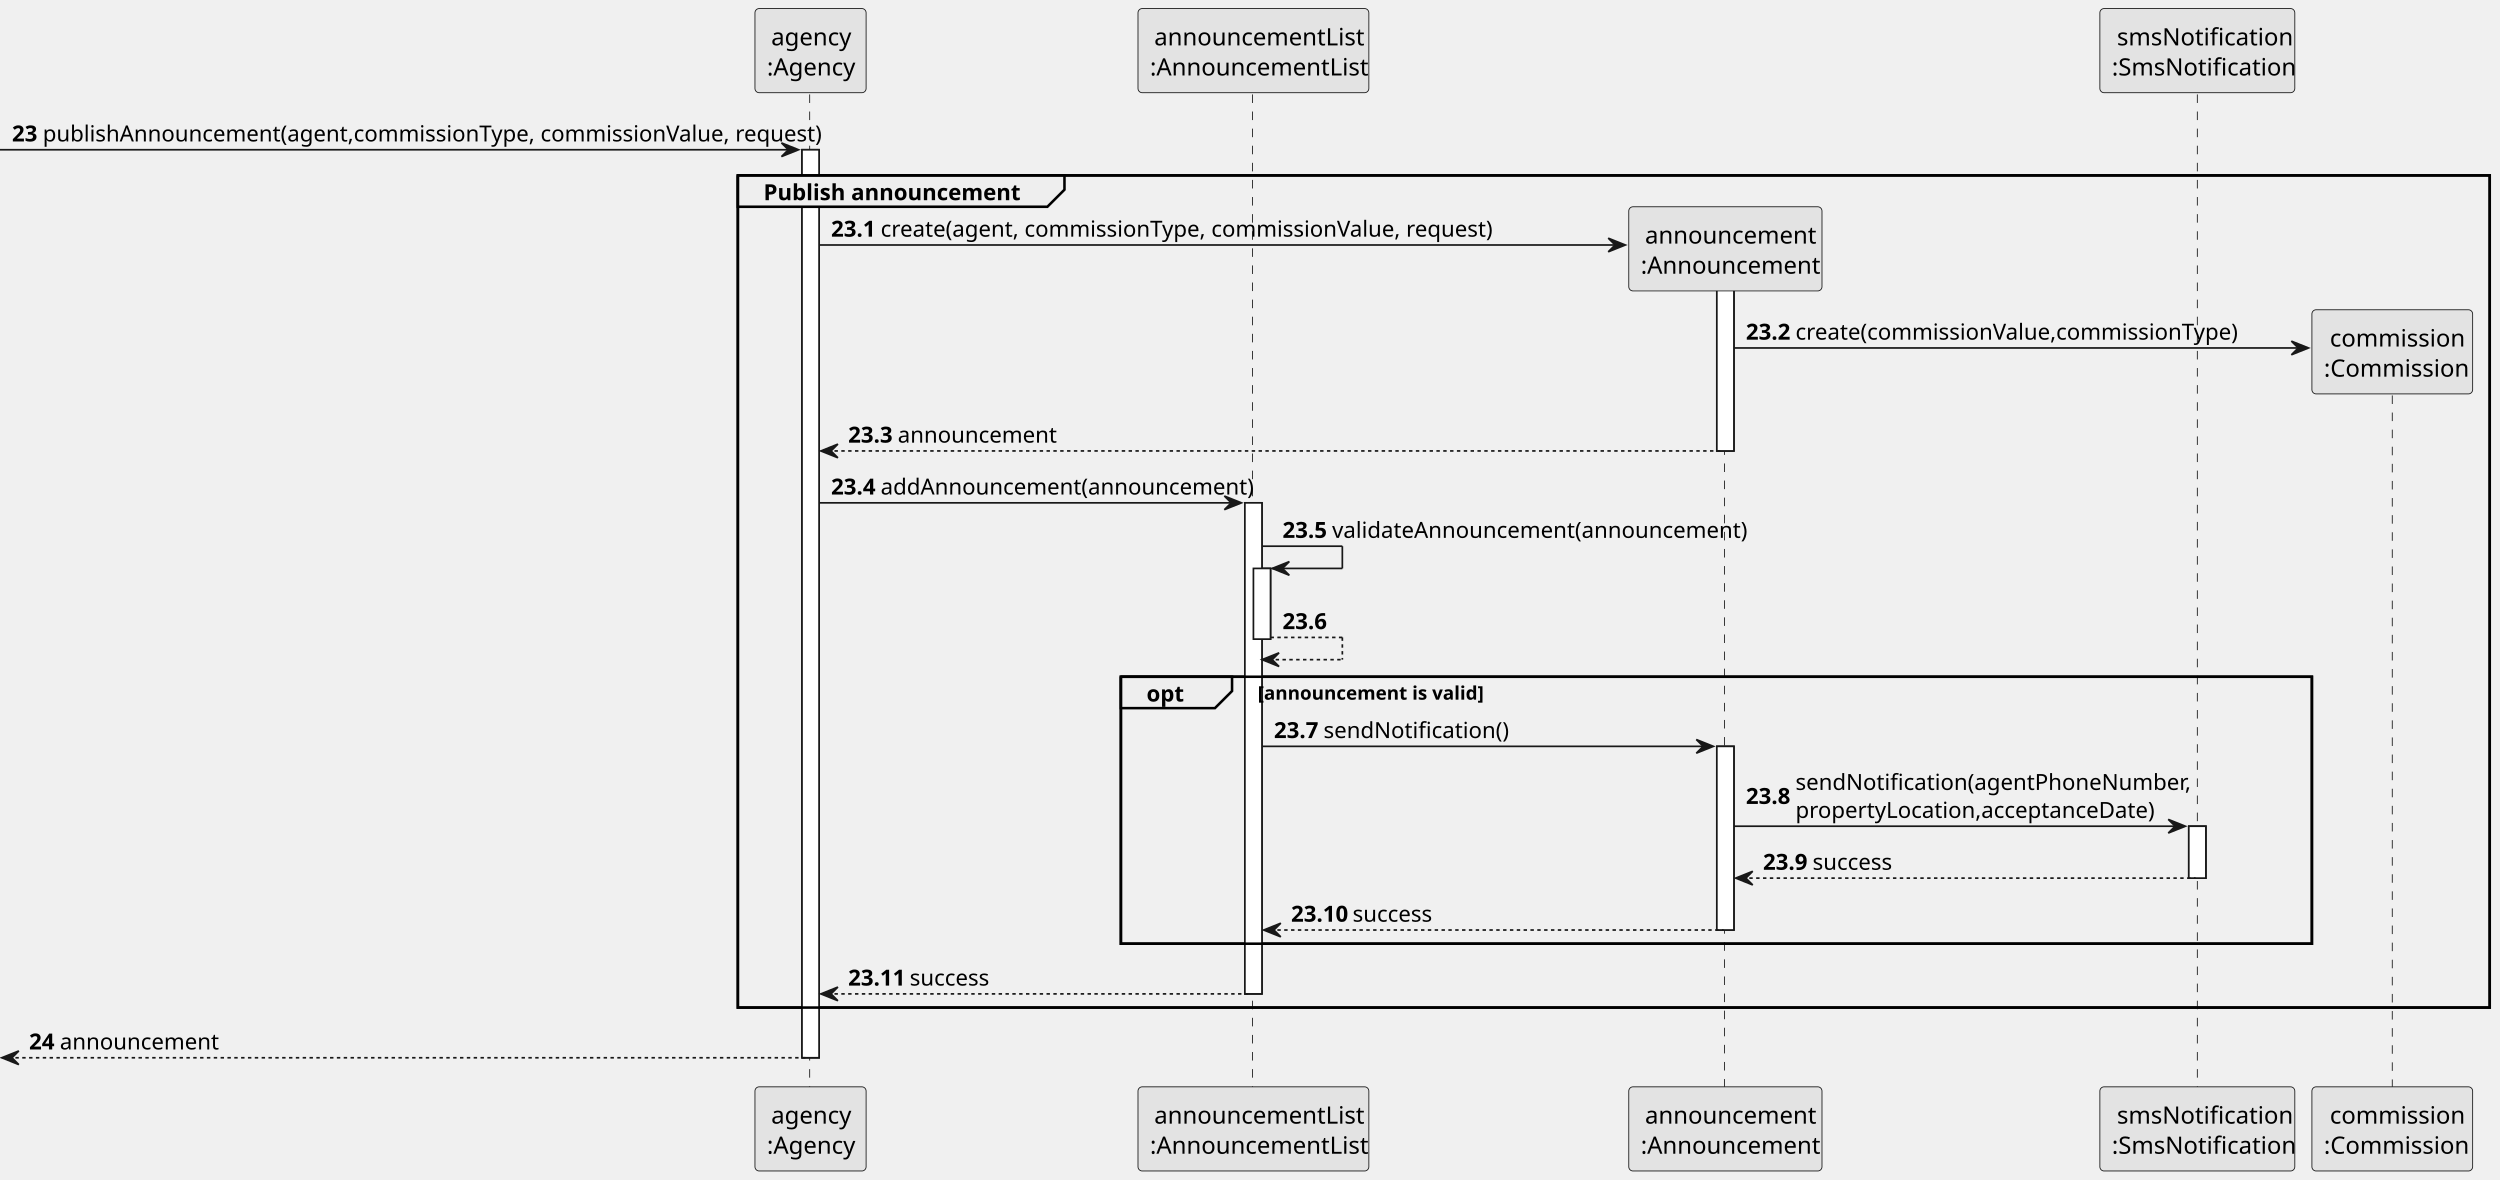
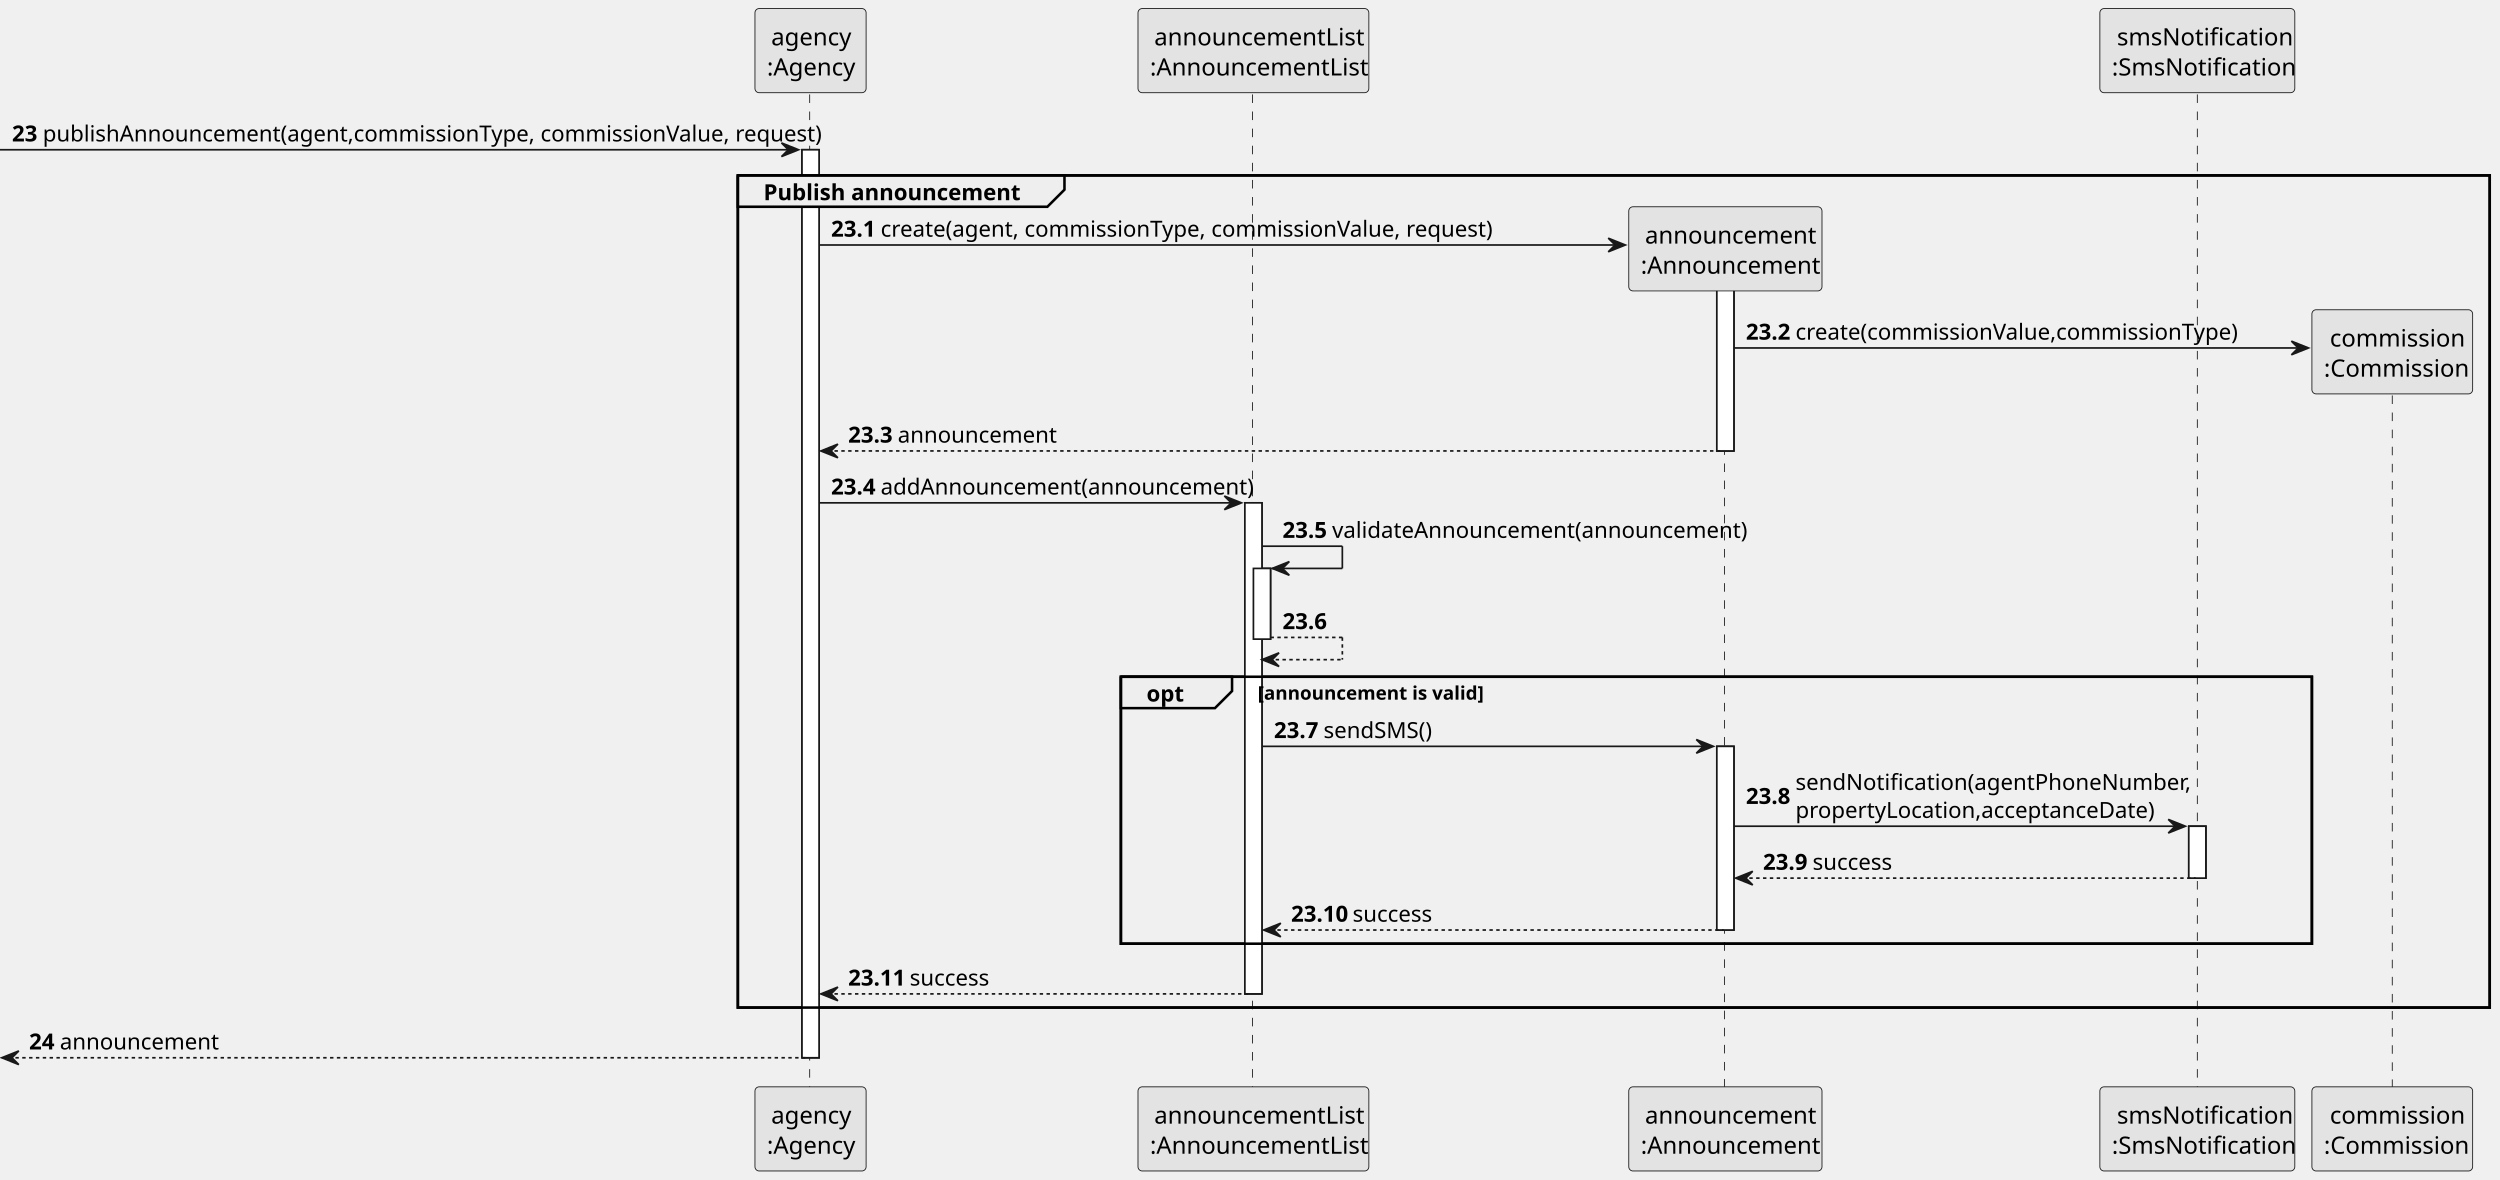
<svg xmlns="http://www.w3.org/2000/svg" contentStyleType="text/css" height="690px" preserveAspectRatio="none" style="width:1462px;height:690px;background:#FFFFFF;" version="1.1" viewBox="0 0 1462 690" width="1462px" zoomAndPan="magnify">
  <defs />
  <g>
    <rect fill="#FFFFFF" height="531.008" style="stroke:#181818;stroke-width:1.0;" width="10" x="469" y="87.57" />
    <rect fill="#FFFFFF" height="287.164" style="stroke:#181818;stroke-width:1.0;" width="10" x="728" y="294.062" />
    <rect fill="#FFFFFF" height="41.352" style="stroke:#181818;stroke-width:1.0;" width="10" x="733" y="332.414" />
    <rect fill="#FFFFFF" height="110.438" style="stroke:#181818;stroke-width:1.0;" width="10" x="1004" y="153.273" />
    <rect fill="#FFFFFF" height="107.406" style="stroke:#181818;stroke-width:1.0;" width="10" x="1004" y="436.469" />
    <rect fill="#FFFFFF" height="30.352" style="stroke:#181818;stroke-width:1.0;" width="10" x="1280" y="483.172" />
    <rect fill="none" height="486.656" style="stroke:#000000;stroke-width:1.5;" width="1024.5" x="431.5" y="102.57" />
    <rect fill="none" height="156.109" style="stroke:#000000;stroke-width:1.5;" width="696.5" x="655.5" y="395.766" />
    <line style="stroke:#181818;stroke-width:0.5;stroke-dasharray:5.0,5.0;" x1="473.5" x2="473.5" y1="55.219" y2="636.578" />
    <line style="stroke:#181818;stroke-width:0.5;stroke-dasharray:5.0,5.0;" x1="732.5" x2="732.5" y1="55.219" y2="636.578" />
    <line style="stroke:#181818;stroke-width:0.5;stroke-dasharray:5.0,5.0;" x1="1008.5" x2="1008.5" y1="161.031" y2="636.578" />
    <line style="stroke:#181818;stroke-width:0.5;stroke-dasharray:5.0,5.0;" x1="1285" x2="1285" y1="55.219" y2="636.578" />
    <line style="stroke:#181818;stroke-width:0.5;stroke-dasharray:5.0,5.0;" x1="1399" x2="1399" y1="221.25" y2="636.578" />
    <rect fill="#E3E3E3" height="49.219" rx="2.5" ry="2.5" style="stroke:#181818;stroke-width:0.5;" width="65" x="441.5" y="5" />
    <text fill="#000000" font-family="sans-serif" font-size="14" lengthAdjust="spacing" textLength="46" x="451" y="26.533">agency</text>
    <text fill="#000000" font-family="sans-serif" font-size="14" lengthAdjust="spacing" textLength="51" x="448.5" y="44.143">:Agency</text>
    <rect fill="#E3E3E3" height="49.219" rx="2.5" ry="2.5" style="stroke:#181818;stroke-width:0.5;" width="65" x="441.5" y="635.578" />
    <text fill="#000000" font-family="sans-serif" font-size="14" lengthAdjust="spacing" textLength="46" x="451" y="657.111">agency</text>
    <text fill="#000000" font-family="sans-serif" font-size="14" lengthAdjust="spacing" textLength="51" x="448.5" y="674.721">:Agency</text>
    <rect fill="#E3E3E3" height="49.219" rx="2.5" ry="2.5" style="stroke:#181818;stroke-width:0.5;" width="135" x="665.5" y="5" />
    <text fill="#000000" font-family="sans-serif" font-size="14" lengthAdjust="spacing" textLength="116" x="675" y="26.533">announcementList</text>
    <text fill="#000000" font-family="sans-serif" font-size="14" lengthAdjust="spacing" textLength="121" x="672.5" y="44.143">:AnnouncementList</text>
    <rect fill="#E3E3E3" height="49.219" rx="2.5" ry="2.5" style="stroke:#181818;stroke-width:0.5;" width="135" x="665.5" y="635.578" />
    <text fill="#000000" font-family="sans-serif" font-size="14" lengthAdjust="spacing" textLength="116" x="675" y="657.111">announcementList</text>
    <text fill="#000000" font-family="sans-serif" font-size="14" lengthAdjust="spacing" textLength="121" x="672.5" y="674.721">:AnnouncementList</text>
    <rect fill="#E3E3E3" height="49.219" rx="2.5" ry="2.5" style="stroke:#181818;stroke-width:0.5;" width="113" x="952.5" y="635.578" />
    <text fill="#000000" font-family="sans-serif" font-size="14" lengthAdjust="spacing" textLength="94" x="962" y="657.111">announcement</text>
    <text fill="#000000" font-family="sans-serif" font-size="14" lengthAdjust="spacing" textLength="99" x="959.5" y="674.721">:Announcement</text>
    <rect fill="#E3E3E3" height="49.219" rx="2.5" ry="2.5" style="stroke:#181818;stroke-width:0.5;" width="114" x="1228" y="5" />
    <text fill="#000000" font-family="sans-serif" font-size="14" lengthAdjust="spacing" textLength="94" x="1238" y="26.533">smsNotification</text>
    <text fill="#000000" font-family="sans-serif" font-size="14" lengthAdjust="spacing" textLength="100" x="1235" y="44.143">:SmsNotification</text>
    <rect fill="#E3E3E3" height="49.219" rx="2.5" ry="2.5" style="stroke:#181818;stroke-width:0.5;" width="114" x="1228" y="635.578" />
    <text fill="#000000" font-family="sans-serif" font-size="14" lengthAdjust="spacing" textLength="94" x="1238" y="657.111">smsNotification</text>
    <text fill="#000000" font-family="sans-serif" font-size="14" lengthAdjust="spacing" textLength="100" x="1235" y="674.721">:SmsNotification</text>
    <rect fill="#E3E3E3" height="49.219" rx="2.5" ry="2.5" style="stroke:#181818;stroke-width:0.5;" width="94" x="1352" y="635.578" />
    <text fill="#000000" font-family="sans-serif" font-size="14" lengthAdjust="spacing" textLength="73" x="1362.5" y="657.111">commission</text>
    <text fill="#000000" font-family="sans-serif" font-size="14" lengthAdjust="spacing" textLength="80" x="1359" y="674.721">:Commission</text>
    <rect fill="#FFFFFF" height="531.008" style="stroke:#181818;stroke-width:1.0;" width="10" x="469" y="87.57" />
    <rect fill="#FFFFFF" height="287.164" style="stroke:#181818;stroke-width:1.0;" width="10" x="728" y="294.062" />
    <rect fill="#FFFFFF" height="41.352" style="stroke:#181818;stroke-width:1.0;" width="10" x="733" y="332.414" />
    <rect fill="#FFFFFF" height="110.438" style="stroke:#181818;stroke-width:1.0;" width="10" x="1004" y="153.273" />
    <rect fill="#FFFFFF" height="107.406" style="stroke:#181818;stroke-width:1.0;" width="10" x="1004" y="436.469" />
    <rect fill="#FFFFFF" height="30.352" style="stroke:#181818;stroke-width:1.0;" width="10" x="1280" y="483.172" />
    <polygon fill="#181818" points="457,83.57,467,87.57,457,91.57,461,87.57" style="stroke:#181818;stroke-width:1.0;" />
    <line style="stroke:#181818;stroke-width:1.0;" x1="0" x2="463" y1="87.57" y2="87.57" />
    <text fill="#000000" font-family="sans-serif" font-size="13" font-weight="bold" lengthAdjust="spacing" textLength="14" x="7" y="82.714">23</text>
    <text fill="#000000" font-family="sans-serif" font-size="13" lengthAdjust="spacing" textLength="432" x="25" y="82.714">publishAnnouncement(agent,commissionType, commissionValue, request)</text>
    <path d="M431.5,102.57 L622.5,102.57 L622.5,110.922 L612.5,120.922 L431.5,120.922 L431.5,102.57 " fill="#EEEEEE" style="stroke:#000000;stroke-width:1.5;" />
    <rect fill="none" height="486.656" style="stroke:#000000;stroke-width:1.5;" width="1024.5" x="431.5" y="102.57" />
    <text fill="#000000" font-family="sans-serif" font-size="13" font-weight="bold" lengthAdjust="spacing" textLength="146" x="446.5" y="117.065">Publish announcement</text>
    <polygon fill="#181818" points="940.5,139.273,950.5,143.273,940.5,147.273,944.5,143.273" style="stroke:#181818;stroke-width:1.0;" />
    <line style="stroke:#181818;stroke-width:1.0;" x1="479" x2="946.5" y1="143.273" y2="143.273" />
    <text fill="#000000" font-family="sans-serif" font-size="13" font-weight="bold" lengthAdjust="spacing" textLength="25" x="486" y="138.417">23.1</text>
    <text fill="#000000" font-family="sans-serif" font-size="13" lengthAdjust="spacing" textLength="344" x="515" y="138.417">create(agent, commissionType, commissionValue, request)</text>
    <rect fill="#E3E3E3" height="49.219" rx="2.5" ry="2.5" style="stroke:#181818;stroke-width:0.5;" width="113" x="952.5" y="120.922" />
    <text fill="#000000" font-family="sans-serif" font-size="14" lengthAdjust="spacing" textLength="94" x="962" y="142.455">announcement</text>
    <text fill="#000000" font-family="sans-serif" font-size="14" lengthAdjust="spacing" textLength="99" x="959.5" y="160.065">:Announcement</text>
    <polygon fill="#181818" points="1340,199.492,1350,203.492,1340,207.492,1344,203.492" style="stroke:#181818;stroke-width:1.0;" />
    <line style="stroke:#181818;stroke-width:1.0;" x1="1014" x2="1346" y1="203.492" y2="203.492" />
    <text fill="#000000" font-family="sans-serif" font-size="13" font-weight="bold" lengthAdjust="spacing" textLength="25" x="1021" y="198.636">23.2</text>
    <text fill="#000000" font-family="sans-serif" font-size="13" lengthAdjust="spacing" textLength="249" x="1050" y="198.636">create(commissionValue,commissionType)</text>
    <rect fill="#E3E3E3" height="49.219" rx="2.5" ry="2.5" style="stroke:#181818;stroke-width:0.5;" width="94" x="1352" y="181.141" />
    <text fill="#000000" font-family="sans-serif" font-size="14" lengthAdjust="spacing" textLength="73" x="1362.5" y="202.674">commission</text>
    <text fill="#000000" font-family="sans-serif" font-size="14" lengthAdjust="spacing" textLength="80" x="1359" y="220.283">:Commission</text>
    <polygon fill="#181818" points="490,259.711,480,263.711,490,267.711,486,263.711" style="stroke:#181818;stroke-width:1.0;" />
    <line style="stroke:#181818;stroke-width:1.0;stroke-dasharray:2.0,2.0;" x1="484" x2="1008" y1="263.711" y2="263.711" />
    <text fill="#000000" font-family="sans-serif" font-size="13" font-weight="bold" lengthAdjust="spacing" textLength="25" x="496" y="258.854">23.3</text>
    <text fill="#000000" font-family="sans-serif" font-size="13" lengthAdjust="spacing" textLength="85" x="525" y="258.854">announcement</text>
    <polygon fill="#181818" points="716,290.062,726,294.062,716,298.062,720,294.062" style="stroke:#181818;stroke-width:1.0;" />
    <line style="stroke:#181818;stroke-width:1.0;" x1="479" x2="722" y1="294.062" y2="294.062" />
    <text fill="#000000" font-family="sans-serif" font-size="13" font-weight="bold" lengthAdjust="spacing" textLength="25" x="486" y="289.206">23.4</text>
    <text fill="#000000" font-family="sans-serif" font-size="13" lengthAdjust="spacing" textLength="201" x="515" y="289.206">addAnnouncement(announcement)</text>
    <line style="stroke:#181818;stroke-width:1.0;" x1="738" x2="785" y1="319.414" y2="319.414" />
    <line style="stroke:#181818;stroke-width:1.0;" x1="785" x2="785" y1="319.414" y2="332.414" />
    <line style="stroke:#181818;stroke-width:1.0;" x1="744" x2="785" y1="332.414" y2="332.414" />
    <polygon fill="#181818" points="754,328.414,744,332.414,754,336.414,750,332.414" style="stroke:#181818;stroke-width:1.0;" />
    <text fill="#000000" font-family="sans-serif" font-size="13" font-weight="bold" lengthAdjust="spacing" textLength="25" x="750" y="314.558">23.5</text>
    <text fill="#000000" font-family="sans-serif" font-size="13" lengthAdjust="spacing" textLength="223" x="779" y="314.558">validateAnnouncement(announcement)</text>
    <line style="stroke:#181818;stroke-width:1.0;stroke-dasharray:2.0,2.0;" x1="743" x2="785" y1="372.766" y2="372.766" />
    <line style="stroke:#181818;stroke-width:1.0;stroke-dasharray:2.0,2.0;" x1="785" x2="785" y1="372.766" y2="385.766" />
    <line style="stroke:#181818;stroke-width:1.0;stroke-dasharray:2.0,2.0;" x1="738" x2="785" y1="385.766" y2="385.766" />
    <polygon fill="#181818" points="748,381.766,738,385.766,748,389.766,744,385.766" style="stroke:#181818;stroke-width:1.0;" />
    <text fill="#000000" font-family="sans-serif" font-size="13" font-weight="bold" lengthAdjust="spacing" textLength="25" x="750" y="367.909">23.6</text>
    <text fill="#000000" font-family="sans-serif" font-size="13" lengthAdjust="spacing" textLength="4" x="779" y="367.909"> </text>
    <path d="M655.5,395.766 L720.5,395.766 L720.5,404.117 L710.5,414.117 L655.5,414.117 L655.5,395.766 " fill="#EEEEEE" style="stroke:#000000;stroke-width:1.5;" />
    <rect fill="none" height="156.109" style="stroke:#000000;stroke-width:1.5;" width="696.5" x="655.5" y="395.766" />
    <text fill="#000000" font-family="sans-serif" font-size="13" font-weight="bold" lengthAdjust="spacing" textLength="20" x="670.5" y="410.261">opt</text>
    <text fill="#000000" font-family="sans-serif" font-size="11" font-weight="bold" lengthAdjust="spacing" textLength="132" x="735.5" y="409.185">[announcement is valid]</text>
    <polygon fill="#181818" points="992,432.469,1002,436.469,992,440.469,996,436.469" style="stroke:#181818;stroke-width:1.0;" />
    <line style="stroke:#181818;stroke-width:1.0;" x1="738" x2="998" y1="436.469" y2="436.469" />
    <text fill="#000000" font-family="sans-serif" font-size="13" font-weight="bold" lengthAdjust="spacing" textLength="25" x="745" y="431.612">23.7</text>
-     <text fill="#000000" font-family="sans-serif" font-size="13" lengthAdjust="spacing" textLength="100" x="774" y="431.612">sendNotification()</text>
+     <text fill="#000000" font-family="sans-serif" font-size="13" lengthAdjust="spacing" textLength="65" x="774" y="431.612">sendSMS()</text>
    <polygon fill="#181818" points="1268,479.172,1278,483.172,1268,487.172,1272,483.172" style="stroke:#181818;stroke-width:1.0;" />
    <line style="stroke:#181818;stroke-width:1.0;" x1="1014" x2="1274" y1="483.172" y2="483.172" />
    <text fill="#000000" font-family="sans-serif" font-size="13" font-weight="bold" lengthAdjust="spacing" textLength="25" x="1021" y="470.14">23.8</text>
    <text fill="#000000" font-family="sans-serif" font-size="13" lengthAdjust="spacing" textLength="214" x="1050" y="461.964">sendNotification(agentPhoneNumber,</text>
    <text fill="#000000" font-family="sans-serif" font-size="13" lengthAdjust="spacing" textLength="198" x="1050" y="478.315">propertyLocation,acceptanceDate)</text>
    <polygon fill="#181818" points="1025,509.523,1015,513.523,1025,517.523,1021,513.523" style="stroke:#181818;stroke-width:1.0;" />
    <line style="stroke:#181818;stroke-width:1.0;stroke-dasharray:2.0,2.0;" x1="1019" x2="1284" y1="513.523" y2="513.523" />
    <text fill="#000000" font-family="sans-serif" font-size="13" font-weight="bold" lengthAdjust="spacing" textLength="25" x="1031" y="508.667">23.9</text>
    <text fill="#000000" font-family="sans-serif" font-size="13" lengthAdjust="spacing" textLength="49" x="1060" y="508.667">success</text>
    <polygon fill="#181818" points="749,539.875,739,543.875,749,547.875,745,543.875" style="stroke:#181818;stroke-width:1.0;" />
    <line style="stroke:#181818;stroke-width:1.0;stroke-dasharray:2.0,2.0;" x1="743" x2="1008" y1="543.875" y2="543.875" />
    <text fill="#000000" font-family="sans-serif" font-size="13" font-weight="bold" lengthAdjust="spacing" textLength="32" x="755" y="539.019">23.10</text>
    <text fill="#000000" font-family="sans-serif" font-size="13" lengthAdjust="spacing" textLength="49" x="791" y="539.019">success</text>
    <polygon fill="#181818" points="490,577.227,480,581.227,490,585.227,486,581.227" style="stroke:#181818;stroke-width:1.0;" />
    <line style="stroke:#181818;stroke-width:1.0;stroke-dasharray:2.0,2.0;" x1="484" x2="732" y1="581.227" y2="581.227" />
    <text fill="#000000" font-family="sans-serif" font-size="13" font-weight="bold" lengthAdjust="spacing" textLength="32" x="496" y="576.37">23.11</text>
    <text fill="#000000" font-family="sans-serif" font-size="13" lengthAdjust="spacing" textLength="49" x="532" y="576.37">success</text>
    <polygon fill="#181818" points="11,614.578,1,618.578,11,622.578,7,618.578" style="stroke:#181818;stroke-width:1.0;" />
    <line style="stroke:#181818;stroke-width:1.0;stroke-dasharray:2.0,2.0;" x1="5" x2="473" y1="618.578" y2="618.578" />
    <text fill="#000000" font-family="sans-serif" font-size="13" font-weight="bold" lengthAdjust="spacing" textLength="14" x="17" y="613.722">24</text>
    <text fill="#000000" font-family="sans-serif" font-size="13" lengthAdjust="spacing" textLength="85" x="35" y="613.722">announcement</text>
  </g>
</svg>
